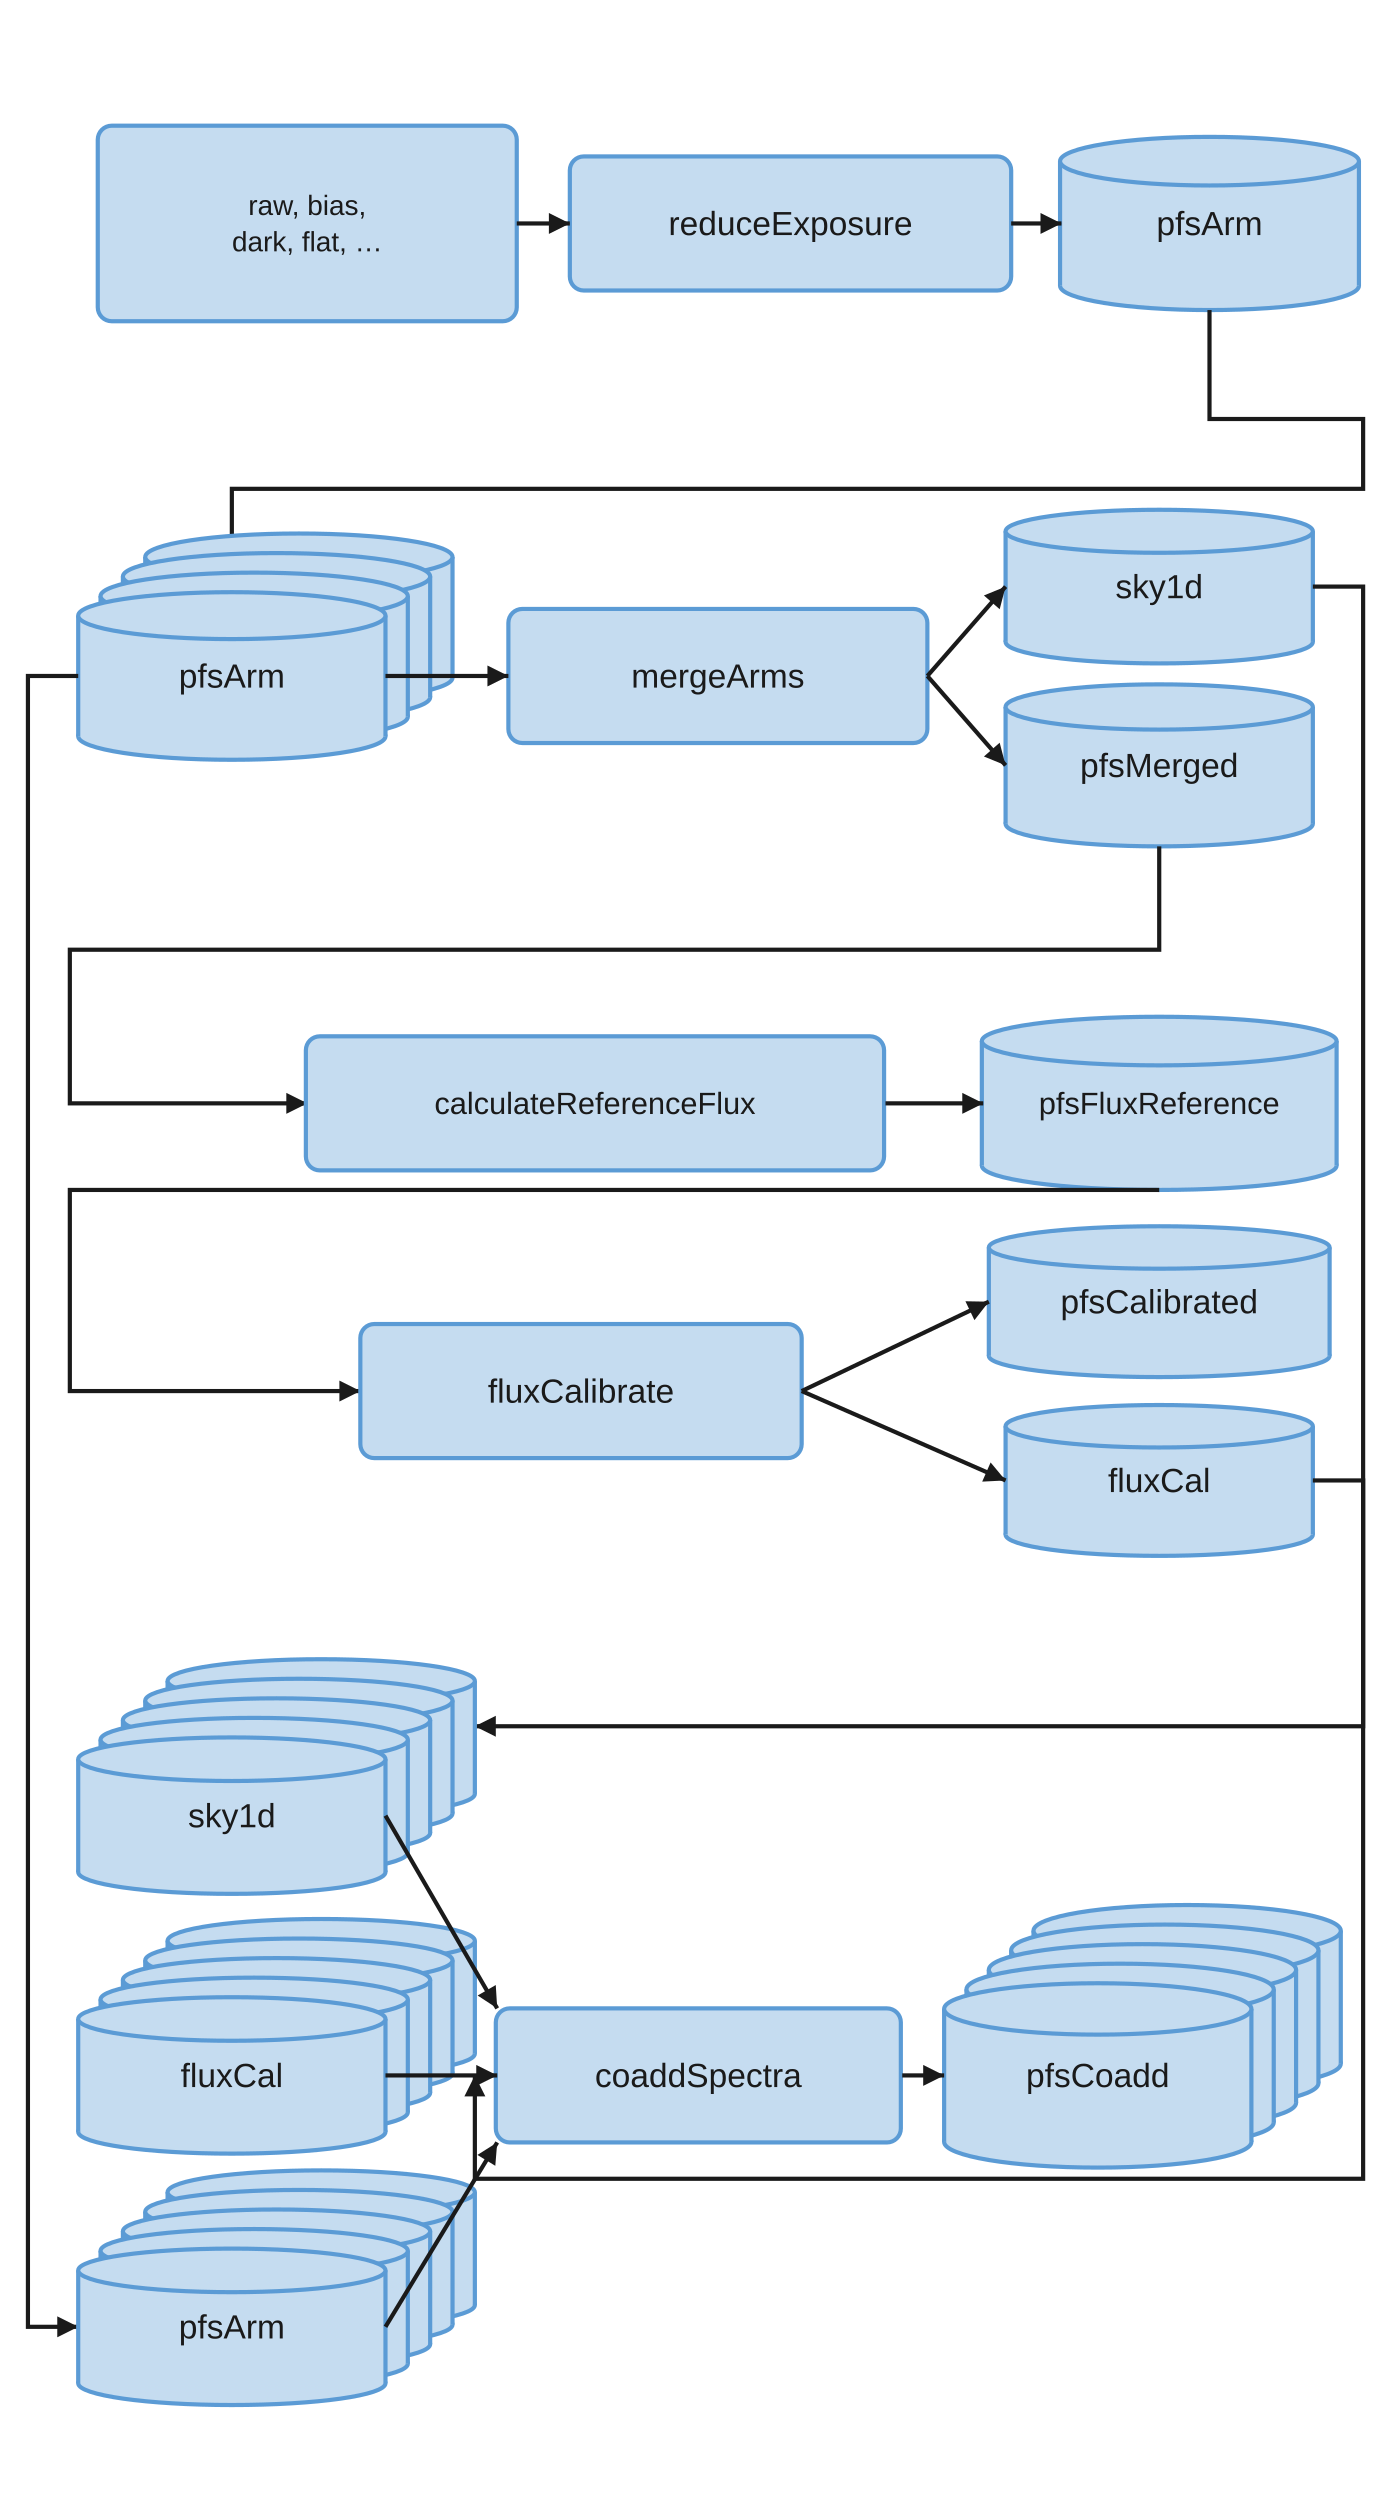
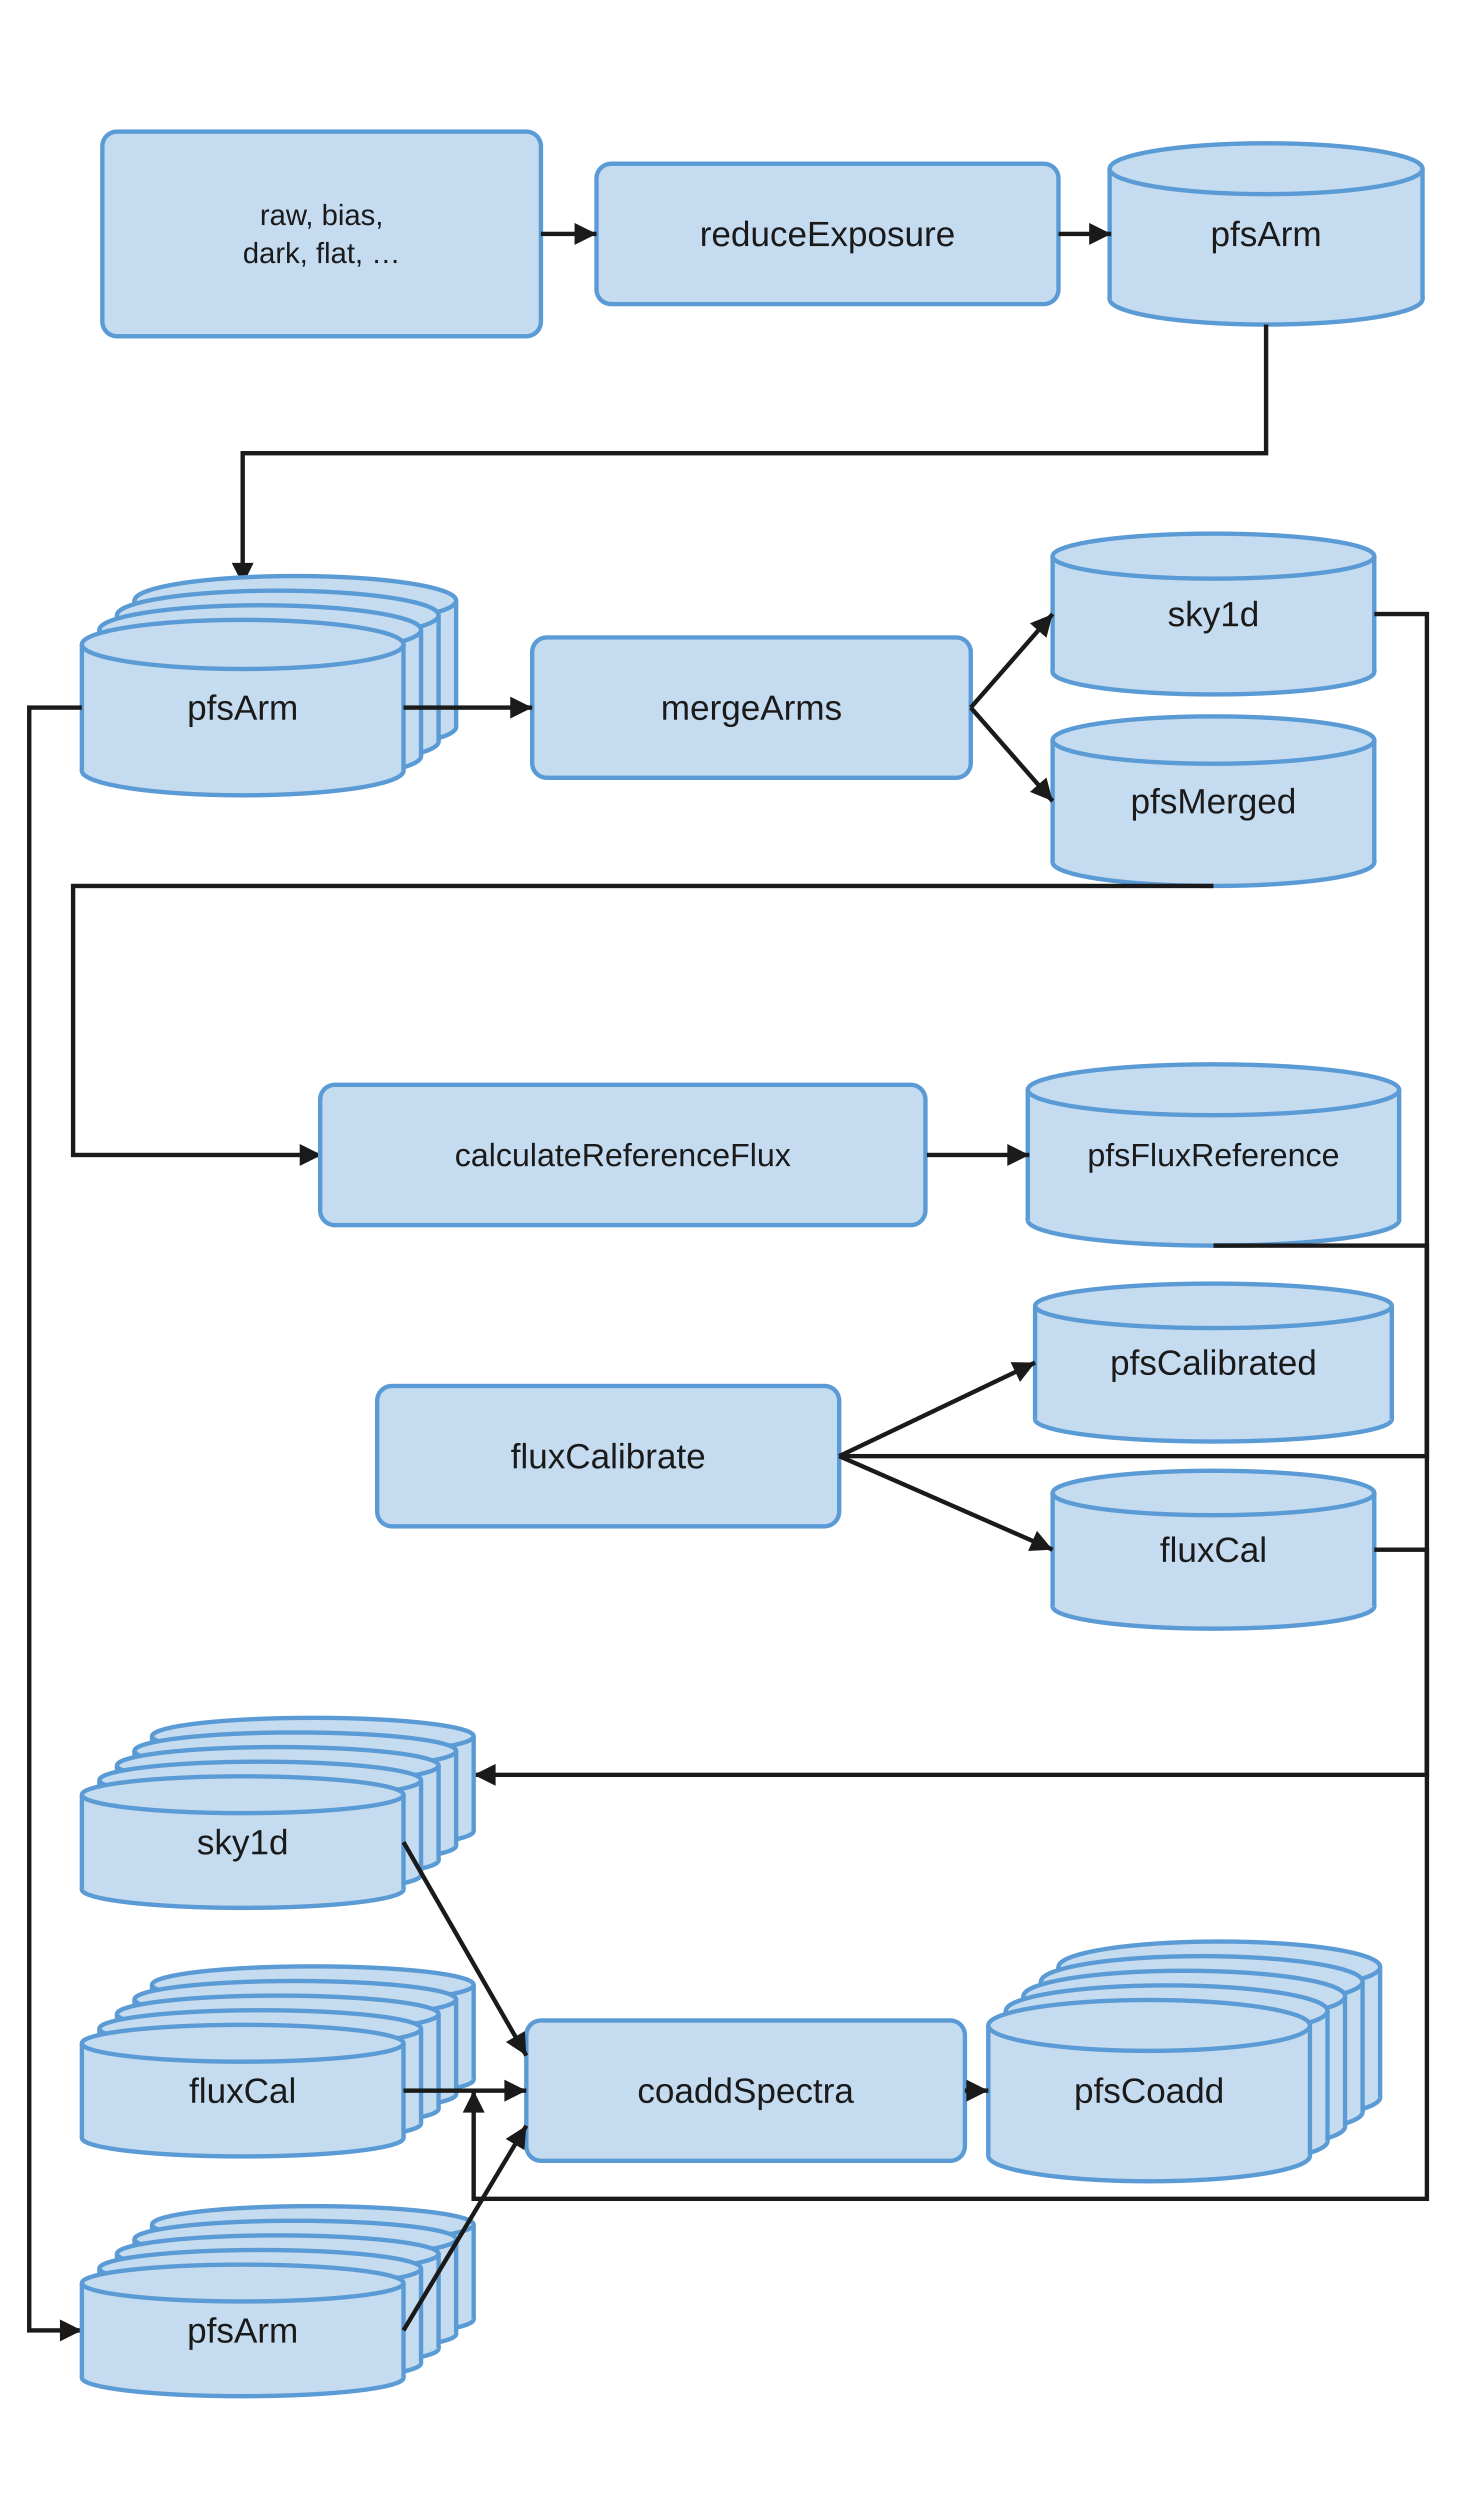
- <svg xmlns="http://www.w3.org/2000/svg" viewBox="0 0 500 895" style="max-width:500px;width:100%;height:auto;background:white;display:block;font-family:Arial,Helvetica,sans-serif;">
+ <svg xmlns="http://www.w3.org/2000/svg" viewBox="0 0 500 855" style="max-width:500px;width:100%;height:auto;background:white;display:block;font-family:Arial,Helvetica,sans-serif;">
  <defs>
    <marker id="arr" viewBox="0 0 10 10" refX="10" refY="5" markerWidth="5" markerHeight="5" markerUnits="strokeWidth" orient="auto">
      <path d="M 0 0 L 10 5 L 0 10 z" fill="#1A1A1A" />
    </marker>
  </defs>
  <rect x="35.0" y="45.0" width="150" height="70" rx="5" fill="#C5DCF0" stroke="#5B9BD5" stroke-width="1.5" />
  <text x="110.0" y="73.5" text-anchor="middle" dominant-baseline="central" font-size="10" fill="#1A1A1A">raw, bias,</text>
  <text x="110.0" y="86.5" text-anchor="middle" dominant-baseline="central" font-size="10" fill="#1A1A1A">dark, flat, …</text>
  <rect x="204.0" y="56.0" width="158" height="48" rx="5" fill="#C5DCF0" stroke="#5B9BD5" stroke-width="1.5" />
  <text x="283.0" y="80.0" text-anchor="middle" dominant-baseline="central" font-size="12" fill="#1A1A1A">reduceExposure</text>
  <ellipse cx="433.0" cy="102.3" rx="53.5" ry="8.7" fill="#C5DCF0" stroke="#5B9BD5" stroke-width="1.5" />
  <rect x="379.5" y="57.7" width="107" height="44.64" fill="#C5DCF0" stroke="none" />
  <line x1="379.5" y1="57.7" x2="379.5" y2="102.3" stroke="#5B9BD5" stroke-width="1.5" />
  <line x1="486.5" y1="57.7" x2="486.5" y2="102.3" stroke="#5B9BD5" stroke-width="1.5" />
  <ellipse cx="433.0" cy="57.7" rx="53.5" ry="8.7" fill="#C5DCF0" stroke="#5B9BD5" stroke-width="1.5" />
  <text x="433.0" y="80.0" text-anchor="middle" dominant-baseline="central" font-size="12" fill="#1A1A1A">pfsArm</text>
  <line x1="185" y1="80" x2="204" y2="80" stroke="#1A1A1A" stroke-width="1.5" marker-end="url(#arr)" />
  <line x1="362" y1="80" x2="380" y2="80" stroke="#1A1A1A" stroke-width="1.5" marker-end="url(#arr)" />
-   <path d="M 433 111 L 433 150 L 488 150 L 488 175 L 83 175 L 83 200" stroke="#1A1A1A" stroke-width="1.5" fill="none" marker-end="url(#arr)" />
-   <ellipse cx="107.0" cy="242.6" rx="55.0" ry="8.4" fill="#C5DCF0" stroke="#5B9BD5" stroke-width="1.5" />
-   <rect x="52.0" y="199.4" width="110" height="43.20" fill="#C5DCF0" stroke="none" />
-   <line x1="52.0" y1="199.4" x2="52.0" y2="242.6" stroke="#5B9BD5" stroke-width="1.5" />
-   <line x1="162.0" y1="199.4" x2="162.0" y2="242.6" stroke="#5B9BD5" stroke-width="1.5" />
-   <ellipse cx="107.0" cy="199.4" rx="55.0" ry="8.4" fill="#C5DCF0" stroke="#5B9BD5" stroke-width="1.5" />
-   <ellipse cx="99.0" cy="249.6" rx="55.0" ry="8.4" fill="#C5DCF0" stroke="#5B9BD5" stroke-width="1.5" />
-   <rect x="44.0" y="206.4" width="110" height="43.20" fill="#C5DCF0" stroke="none" />
-   <line x1="44.0" y1="206.4" x2="44.0" y2="249.6" stroke="#5B9BD5" stroke-width="1.5" />
-   <line x1="154.0" y1="206.4" x2="154.0" y2="249.6" stroke="#5B9BD5" stroke-width="1.5" />
-   <ellipse cx="99.0" cy="206.4" rx="55.0" ry="8.4" fill="#C5DCF0" stroke="#5B9BD5" stroke-width="1.5" />
-   <ellipse cx="91.0" cy="256.6" rx="55.0" ry="8.4" fill="#C5DCF0" stroke="#5B9BD5" stroke-width="1.5" />
-   <rect x="36.0" y="213.4" width="110" height="43.20" fill="#C5DCF0" stroke="none" />
-   <line x1="36.0" y1="213.4" x2="36.0" y2="256.6" stroke="#5B9BD5" stroke-width="1.5" />
-   <line x1="146.0" y1="213.4" x2="146.0" y2="256.6" stroke="#5B9BD5" stroke-width="1.5" />
-   <ellipse cx="91.0" cy="213.4" rx="55.0" ry="8.4" fill="#C5DCF0" stroke="#5B9BD5" stroke-width="1.5" />
+   <path d="M 433 111 L 433 155 L 83 155 L 83 200" stroke="#1A1A1A" stroke-width="1.5" fill="none" marker-end="url(#arr)" />
+   <ellipse cx="101.0" cy="248.6" rx="55.0" ry="8.4" fill="#C5DCF0" stroke="#5B9BD5" stroke-width="1.5" />
+   <rect x="46.0" y="205.4" width="110" height="43.20" fill="#C5DCF0" stroke="none" />
+   <line x1="46.0" y1="205.4" x2="46.0" y2="248.6" stroke="#5B9BD5" stroke-width="1.5" />
+   <line x1="156.0" y1="205.4" x2="156.0" y2="248.6" stroke="#5B9BD5" stroke-width="1.5" />
+   <ellipse cx="101.0" cy="205.4" rx="55.0" ry="8.4" fill="#C5DCF0" stroke="#5B9BD5" stroke-width="1.5" />
+   <ellipse cx="95.0" cy="253.6" rx="55.0" ry="8.4" fill="#C5DCF0" stroke="#5B9BD5" stroke-width="1.5" />
+   <rect x="40.0" y="210.4" width="110" height="43.20" fill="#C5DCF0" stroke="none" />
+   <line x1="40.0" y1="210.4" x2="40.0" y2="253.6" stroke="#5B9BD5" stroke-width="1.5" />
+   <line x1="150.0" y1="210.4" x2="150.0" y2="253.6" stroke="#5B9BD5" stroke-width="1.5" />
+   <ellipse cx="95.0" cy="210.4" rx="55.0" ry="8.4" fill="#C5DCF0" stroke="#5B9BD5" stroke-width="1.5" />
+   <ellipse cx="89.0" cy="258.6" rx="55.0" ry="8.4" fill="#C5DCF0" stroke="#5B9BD5" stroke-width="1.5" />
+   <rect x="34.0" y="215.4" width="110" height="43.20" fill="#C5DCF0" stroke="none" />
+   <line x1="34.0" y1="215.4" x2="34.0" y2="258.6" stroke="#5B9BD5" stroke-width="1.5" />
+   <line x1="144.0" y1="215.4" x2="144.0" y2="258.6" stroke="#5B9BD5" stroke-width="1.5" />
+   <ellipse cx="89.0" cy="215.4" rx="55.0" ry="8.4" fill="#C5DCF0" stroke="#5B9BD5" stroke-width="1.5" />
  <ellipse cx="83.0" cy="263.6" rx="55.0" ry="8.4" fill="#C5DCF0" stroke="#5B9BD5" stroke-width="1.5" />
  <rect x="28.0" y="220.4" width="110" height="43.20" fill="#C5DCF0" stroke="none" />
  <line x1="28.0" y1="220.4" x2="28.0" y2="263.6" stroke="#5B9BD5" stroke-width="1.5" />
  <line x1="138.0" y1="220.4" x2="138.0" y2="263.6" stroke="#5B9BD5" stroke-width="1.5" />
  <ellipse cx="83.0" cy="220.4" rx="55.0" ry="8.4" fill="#C5DCF0" stroke="#5B9BD5" stroke-width="1.5" />
  <text x="83.0" y="242.0" text-anchor="middle" dominant-baseline="central" font-size="12" fill="#1A1A1A">pfsArm</text>
  <rect x="182.0" y="218.0" width="150" height="48" rx="5" fill="#C5DCF0" stroke="#5B9BD5" stroke-width="1.5" />
  <text x="257.0" y="242.0" text-anchor="middle" dominant-baseline="central" font-size="12" fill="#1A1A1A">mergeArms</text>
  <ellipse cx="415.0" cy="229.8" rx="55.0" ry="7.7" fill="#C5DCF0" stroke="#5B9BD5" stroke-width="1.5" />
  <rect x="360.0" y="190.2" width="110" height="39.60" fill="#C5DCF0" stroke="none" />
  <line x1="360.0" y1="190.2" x2="360.0" y2="229.8" stroke="#5B9BD5" stroke-width="1.5" />
  <line x1="470.0" y1="190.2" x2="470.0" y2="229.8" stroke="#5B9BD5" stroke-width="1.5" />
  <ellipse cx="415.0" cy="190.2" rx="55.0" ry="7.7" fill="#C5DCF0" stroke="#5B9BD5" stroke-width="1.5" />
  <text x="415.0" y="210.0" text-anchor="middle" dominant-baseline="central" font-size="12" fill="#1A1A1A">sky1d</text>
  <ellipse cx="415.0" cy="294.9" rx="55.0" ry="8.1" fill="#C5DCF0" stroke="#5B9BD5" stroke-width="1.5" />
  <rect x="360.0" y="253.1" width="110" height="41.76" fill="#C5DCF0" stroke="none" />
  <line x1="360.0" y1="253.1" x2="360.0" y2="294.9" stroke="#5B9BD5" stroke-width="1.5" />
  <line x1="470.0" y1="253.1" x2="470.0" y2="294.9" stroke="#5B9BD5" stroke-width="1.5" />
  <ellipse cx="415.0" cy="253.1" rx="55.0" ry="8.1" fill="#C5DCF0" stroke="#5B9BD5" stroke-width="1.5" />
  <text x="415.0" y="274.0" text-anchor="middle" dominant-baseline="central" font-size="12" fill="#1A1A1A">pfsMerged</text>
  <line x1="138" y1="242" x2="182" y2="242" stroke="#1A1A1A" stroke-width="1.5" marker-end="url(#arr)" />
  <line x1="332" y1="242" x2="360" y2="210" stroke="#1A1A1A" stroke-width="1.5" marker-end="url(#arr)" />
  <line x1="332" y1="242" x2="360" y2="274" stroke="#1A1A1A" stroke-width="1.5" marker-end="url(#arr)" />
-   <path d="M 415 303 L 415 340 L 25 340 L 25 395 L 110 395" stroke="#1A1A1A" stroke-width="1.5" fill="none" marker-end="url(#arr)" />
+   <path d="M 415 303 L 25 303 L 25 395 L 110 395" stroke="#1A1A1A" stroke-width="1.5" fill="none" marker-end="url(#arr)" />
  <rect x="109.5" y="371.0" width="207" height="48" rx="5" fill="#C5DCF0" stroke="#5B9BD5" stroke-width="1.5" />
  <text x="213.0" y="395.0" text-anchor="middle" dominant-baseline="central" font-size="11" fill="#1A1A1A">calculateReferenceFlux</text>
  <ellipse cx="415.0" cy="417.3" rx="63.5" ry="8.7" fill="#C5DCF0" stroke="#5B9BD5" stroke-width="1.5" />
  <rect x="351.5" y="372.7" width="127" height="44.64" fill="#C5DCF0" stroke="none" />
  <line x1="351.5" y1="372.7" x2="351.5" y2="417.3" stroke="#5B9BD5" stroke-width="1.5" />
  <line x1="478.5" y1="372.7" x2="478.5" y2="417.3" stroke="#5B9BD5" stroke-width="1.5" />
  <ellipse cx="415.0" cy="372.7" rx="63.5" ry="8.7" fill="#C5DCF0" stroke="#5B9BD5" stroke-width="1.5" />
  <text x="415.0" y="395.0" text-anchor="middle" dominant-baseline="central" font-size="11" fill="#1A1A1A">pfsFluxReference</text>
  <line x1="317" y1="395" x2="352" y2="395" stroke="#1A1A1A" stroke-width="1.5" marker-end="url(#arr)" />
-   <path d="M 415 426 L 25 426 L 25 498 L 129 498" stroke="#1A1A1A" stroke-width="1.5" fill="none" marker-end="url(#arr)" />
+   <path d="M 415 426 L 488 426 L 488 498 L 129 498" stroke="#1A1A1A" stroke-width="1.5" fill="none" marker-end="url(#arr)" />
  <rect x="129.0" y="474.0" width="158" height="48" rx="5" fill="#C5DCF0" stroke="#5B9BD5" stroke-width="1.5" />
  <text x="208.0" y="498.0" text-anchor="middle" dominant-baseline="central" font-size="12" fill="#1A1A1A">fluxCalibrate</text>
  <ellipse cx="415.0" cy="485.4" rx="61.0" ry="7.6" fill="#C5DCF0" stroke="#5B9BD5" stroke-width="1.5" />
  <rect x="354.0" y="446.6" width="122" height="38.88" fill="#C5DCF0" stroke="none" />
  <line x1="354.0" y1="446.6" x2="354.0" y2="485.4" stroke="#5B9BD5" stroke-width="1.5" />
  <line x1="476.0" y1="446.6" x2="476.0" y2="485.4" stroke="#5B9BD5" stroke-width="1.5" />
  <ellipse cx="415.0" cy="446.6" rx="61.0" ry="7.6" fill="#C5DCF0" stroke="#5B9BD5" stroke-width="1.5" />
  <text x="415.0" y="466.0" text-anchor="middle" dominant-baseline="central" font-size="12" fill="#1A1A1A">pfsCalibrated</text>
  <ellipse cx="415.0" cy="549.4" rx="55.0" ry="7.6" fill="#C5DCF0" stroke="#5B9BD5" stroke-width="1.5" />
  <rect x="360.0" y="510.6" width="110" height="38.88" fill="#C5DCF0" stroke="none" />
  <line x1="360.0" y1="510.6" x2="360.0" y2="549.4" stroke="#5B9BD5" stroke-width="1.5" />
  <line x1="470.0" y1="510.6" x2="470.0" y2="549.4" stroke="#5B9BD5" stroke-width="1.5" />
  <ellipse cx="415.0" cy="510.6" rx="55.0" ry="7.6" fill="#C5DCF0" stroke="#5B9BD5" stroke-width="1.5" />
  <text x="415.0" y="530.0" text-anchor="middle" dominant-baseline="central" font-size="12" fill="#1A1A1A">fluxCal</text>
  <line x1="287" y1="498" x2="354" y2="466" stroke="#1A1A1A" stroke-width="1.5" marker-end="url(#arr)" />
  <line x1="287" y1="498" x2="360" y2="530" stroke="#1A1A1A" stroke-width="1.5" marker-end="url(#arr)" />
-   <path d="M 470 210 L 488 210 L 488 618 L 170 618" stroke="#1A1A1A" stroke-width="1.5" fill="none" marker-end="url(#arr)" />
-   <path d="M 470 530 L 488 530 L 488 780 L 170 780 L 170 743" stroke="#1A1A1A" stroke-width="1.5" fill="none" marker-end="url(#arr)" />
-   <path d="M 28 242 L 10 242 L 10 833 L 28 833" stroke="#1A1A1A" stroke-width="1.5" fill="none" marker-end="url(#arr)" />
-   <ellipse cx="115.0" cy="642.2" rx="55.0" ry="7.8" fill="#C5DCF0" stroke="#5B9BD5" stroke-width="1.5" />
-   <rect x="60.0" y="601.8" width="110" height="40.32" fill="#C5DCF0" stroke="none" />
-   <line x1="60.0" y1="601.8" x2="60.0" y2="642.2" stroke="#5B9BD5" stroke-width="1.5" />
-   <line x1="170.0" y1="601.8" x2="170.0" y2="642.2" stroke="#5B9BD5" stroke-width="1.5" />
-   <ellipse cx="115.0" cy="601.8" rx="55.0" ry="7.8" fill="#C5DCF0" stroke="#5B9BD5" stroke-width="1.5" />
-   <ellipse cx="107.0" cy="649.2" rx="55.0" ry="7.8" fill="#C5DCF0" stroke="#5B9BD5" stroke-width="1.5" />
-   <rect x="52.0" y="608.8" width="110" height="40.32" fill="#C5DCF0" stroke="none" />
-   <line x1="52.0" y1="608.8" x2="52.0" y2="649.2" stroke="#5B9BD5" stroke-width="1.5" />
-   <line x1="162.0" y1="608.8" x2="162.0" y2="649.2" stroke="#5B9BD5" stroke-width="1.5" />
-   <ellipse cx="107.0" cy="608.8" rx="55.0" ry="7.8" fill="#C5DCF0" stroke="#5B9BD5" stroke-width="1.5" />
-   <ellipse cx="99.0" cy="656.2" rx="55.0" ry="7.8" fill="#C5DCF0" stroke="#5B9BD5" stroke-width="1.5" />
-   <rect x="44.0" y="615.8" width="110" height="40.32" fill="#C5DCF0" stroke="none" />
-   <line x1="44.0" y1="615.8" x2="44.0" y2="656.2" stroke="#5B9BD5" stroke-width="1.5" />
-   <line x1="154.0" y1="615.8" x2="154.0" y2="656.2" stroke="#5B9BD5" stroke-width="1.5" />
-   <ellipse cx="99.0" cy="615.8" rx="55.0" ry="7.8" fill="#C5DCF0" stroke="#5B9BD5" stroke-width="1.5" />
-   <ellipse cx="91.0" cy="663.2" rx="55.0" ry="7.8" fill="#C5DCF0" stroke="#5B9BD5" stroke-width="1.5" />
-   <rect x="36.0" y="622.8" width="110" height="40.32" fill="#C5DCF0" stroke="none" />
-   <line x1="36.0" y1="622.8" x2="36.0" y2="663.2" stroke="#5B9BD5" stroke-width="1.5" />
-   <line x1="146.0" y1="622.8" x2="146.0" y2="663.2" stroke="#5B9BD5" stroke-width="1.5" />
-   <ellipse cx="91.0" cy="622.8" rx="55.0" ry="7.8" fill="#C5DCF0" stroke="#5B9BD5" stroke-width="1.5" />
-   <ellipse cx="83.0" cy="670.2" rx="55.0" ry="7.8" fill="#C5DCF0" stroke="#5B9BD5" stroke-width="1.5" />
-   <rect x="28.0" y="629.8" width="110" height="40.32" fill="#C5DCF0" stroke="none" />
-   <line x1="28.0" y1="629.8" x2="28.0" y2="670.2" stroke="#5B9BD5" stroke-width="1.5" />
-   <line x1="138.0" y1="629.8" x2="138.0" y2="670.2" stroke="#5B9BD5" stroke-width="1.5" />
-   <ellipse cx="83.0" cy="629.8" rx="55.0" ry="7.8" fill="#C5DCF0" stroke="#5B9BD5" stroke-width="1.5" />
-   <text x="83.0" y="650.0" text-anchor="middle" dominant-baseline="central" font-size="12" fill="#1A1A1A">sky1d</text>
-   <ellipse cx="115.0" cy="735.2" rx="55.0" ry="7.8" fill="#C5DCF0" stroke="#5B9BD5" stroke-width="1.5" />
-   <rect x="60.0" y="694.8" width="110" height="40.32" fill="#C5DCF0" stroke="none" />
-   <line x1="60.0" y1="694.8" x2="60.0" y2="735.2" stroke="#5B9BD5" stroke-width="1.5" />
-   <line x1="170.0" y1="694.8" x2="170.0" y2="735.2" stroke="#5B9BD5" stroke-width="1.5" />
-   <ellipse cx="115.0" cy="694.8" rx="55.0" ry="7.8" fill="#C5DCF0" stroke="#5B9BD5" stroke-width="1.5" />
-   <ellipse cx="107.0" cy="742.2" rx="55.0" ry="7.8" fill="#C5DCF0" stroke="#5B9BD5" stroke-width="1.5" />
-   <rect x="52.0" y="701.8" width="110" height="40.32" fill="#C5DCF0" stroke="none" />
-   <line x1="52.0" y1="701.8" x2="52.0" y2="742.2" stroke="#5B9BD5" stroke-width="1.5" />
-   <line x1="162.0" y1="701.8" x2="162.0" y2="742.2" stroke="#5B9BD5" stroke-width="1.5" />
-   <ellipse cx="107.0" cy="701.8" rx="55.0" ry="7.8" fill="#C5DCF0" stroke="#5B9BD5" stroke-width="1.5" />
-   <ellipse cx="99.0" cy="749.2" rx="55.0" ry="7.8" fill="#C5DCF0" stroke="#5B9BD5" stroke-width="1.5" />
-   <rect x="44.0" y="708.8" width="110" height="40.32" fill="#C5DCF0" stroke="none" />
-   <line x1="44.0" y1="708.8" x2="44.0" y2="749.2" stroke="#5B9BD5" stroke-width="1.5" />
-   <line x1="154.0" y1="708.8" x2="154.0" y2="749.2" stroke="#5B9BD5" stroke-width="1.5" />
-   <ellipse cx="99.0" cy="708.8" rx="55.0" ry="7.8" fill="#C5DCF0" stroke="#5B9BD5" stroke-width="1.5" />
-   <ellipse cx="91.0" cy="756.2" rx="55.0" ry="7.8" fill="#C5DCF0" stroke="#5B9BD5" stroke-width="1.5" />
-   <rect x="36.0" y="715.8" width="110" height="40.32" fill="#C5DCF0" stroke="none" />
-   <line x1="36.0" y1="715.8" x2="36.0" y2="756.2" stroke="#5B9BD5" stroke-width="1.5" />
-   <line x1="146.0" y1="715.8" x2="146.0" y2="756.2" stroke="#5B9BD5" stroke-width="1.5" />
-   <ellipse cx="91.0" cy="715.8" rx="55.0" ry="7.8" fill="#C5DCF0" stroke="#5B9BD5" stroke-width="1.5" />
-   <ellipse cx="83.0" cy="763.2" rx="55.0" ry="7.8" fill="#C5DCF0" stroke="#5B9BD5" stroke-width="1.5" />
-   <rect x="28.0" y="722.8" width="110" height="40.32" fill="#C5DCF0" stroke="none" />
-   <line x1="28.0" y1="722.8" x2="28.0" y2="763.2" stroke="#5B9BD5" stroke-width="1.5" />
-   <line x1="138.0" y1="722.8" x2="138.0" y2="763.2" stroke="#5B9BD5" stroke-width="1.5" />
-   <ellipse cx="83.0" cy="722.8" rx="55.0" ry="7.8" fill="#C5DCF0" stroke="#5B9BD5" stroke-width="1.5" />
-   <text x="83.0" y="743.0" text-anchor="middle" dominant-baseline="central" font-size="12" fill="#1A1A1A">fluxCal</text>
-   <ellipse cx="115.0" cy="825.2" rx="55.0" ry="7.8" fill="#C5DCF0" stroke="#5B9BD5" stroke-width="1.5" />
-   <rect x="60.0" y="784.8" width="110" height="40.32" fill="#C5DCF0" stroke="none" />
-   <line x1="60.0" y1="784.8" x2="60.0" y2="825.2" stroke="#5B9BD5" stroke-width="1.5" />
-   <line x1="170.0" y1="784.8" x2="170.0" y2="825.2" stroke="#5B9BD5" stroke-width="1.5" />
-   <ellipse cx="115.0" cy="784.8" rx="55.0" ry="7.8" fill="#C5DCF0" stroke="#5B9BD5" stroke-width="1.5" />
-   <ellipse cx="107.0" cy="832.2" rx="55.0" ry="7.8" fill="#C5DCF0" stroke="#5B9BD5" stroke-width="1.5" />
-   <rect x="52.0" y="791.8" width="110" height="40.32" fill="#C5DCF0" stroke="none" />
-   <line x1="52.0" y1="791.8" x2="52.0" y2="832.2" stroke="#5B9BD5" stroke-width="1.5" />
-   <line x1="162.0" y1="791.8" x2="162.0" y2="832.2" stroke="#5B9BD5" stroke-width="1.5" />
-   <ellipse cx="107.0" cy="791.8" rx="55.0" ry="7.8" fill="#C5DCF0" stroke="#5B9BD5" stroke-width="1.5" />
-   <ellipse cx="99.0" cy="839.2" rx="55.0" ry="7.8" fill="#C5DCF0" stroke="#5B9BD5" stroke-width="1.5" />
-   <rect x="44.0" y="798.8" width="110" height="40.32" fill="#C5DCF0" stroke="none" />
-   <line x1="44.0" y1="798.8" x2="44.0" y2="839.2" stroke="#5B9BD5" stroke-width="1.5" />
-   <line x1="154.0" y1="798.8" x2="154.0" y2="839.2" stroke="#5B9BD5" stroke-width="1.5" />
-   <ellipse cx="99.0" cy="798.8" rx="55.0" ry="7.8" fill="#C5DCF0" stroke="#5B9BD5" stroke-width="1.5" />
-   <ellipse cx="91.0" cy="846.2" rx="55.0" ry="7.8" fill="#C5DCF0" stroke="#5B9BD5" stroke-width="1.5" />
-   <rect x="36.0" y="805.8" width="110" height="40.32" fill="#C5DCF0" stroke="none" />
-   <line x1="36.0" y1="805.8" x2="36.0" y2="846.2" stroke="#5B9BD5" stroke-width="1.5" />
-   <line x1="146.0" y1="805.8" x2="146.0" y2="846.2" stroke="#5B9BD5" stroke-width="1.5" />
-   <ellipse cx="91.0" cy="805.8" rx="55.0" ry="7.8" fill="#C5DCF0" stroke="#5B9BD5" stroke-width="1.5" />
-   <ellipse cx="83.0" cy="853.2" rx="55.0" ry="7.8" fill="#C5DCF0" stroke="#5B9BD5" stroke-width="1.5" />
-   <rect x="28.0" y="812.8" width="110" height="40.32" fill="#C5DCF0" stroke="none" />
-   <line x1="28.0" y1="812.8" x2="28.0" y2="853.2" stroke="#5B9BD5" stroke-width="1.5" />
-   <line x1="138.0" y1="812.8" x2="138.0" y2="853.2" stroke="#5B9BD5" stroke-width="1.5" />
-   <ellipse cx="83.0" cy="812.8" rx="55.0" ry="7.8" fill="#C5DCF0" stroke="#5B9BD5" stroke-width="1.5" />
-   <text x="83.0" y="833.0" text-anchor="middle" dominant-baseline="central" font-size="12" fill="#1A1A1A">pfsArm</text>
-   <rect x="177.5" y="719.0" width="145" height="48" rx="5" fill="#C5DCF0" stroke="#5B9BD5" stroke-width="1.5" />
-   <text x="250.0" y="743.0" text-anchor="middle" dominant-baseline="central" font-size="12" fill="#1A1A1A">coaddSpectra</text>
-   <ellipse cx="425.0" cy="738.8" rx="55.0" ry="9.2" fill="#C5DCF0" stroke="#5B9BD5" stroke-width="1.5" />
-   <rect x="370.0" y="691.2" width="110" height="47.52" fill="#C5DCF0" stroke="none" />
-   <line x1="370.0" y1="691.2" x2="370.0" y2="738.8" stroke="#5B9BD5" stroke-width="1.5" />
-   <line x1="480.0" y1="691.2" x2="480.0" y2="738.8" stroke="#5B9BD5" stroke-width="1.5" />
-   <ellipse cx="425.0" cy="691.2" rx="55.0" ry="9.2" fill="#C5DCF0" stroke="#5B9BD5" stroke-width="1.5" />
-   <ellipse cx="417.0" cy="745.8" rx="55.0" ry="9.2" fill="#C5DCF0" stroke="#5B9BD5" stroke-width="1.5" />
-   <rect x="362.0" y="698.2" width="110" height="47.52" fill="#C5DCF0" stroke="none" />
-   <line x1="362.0" y1="698.2" x2="362.0" y2="745.8" stroke="#5B9BD5" stroke-width="1.5" />
-   <line x1="472.0" y1="698.2" x2="472.0" y2="745.8" stroke="#5B9BD5" stroke-width="1.5" />
-   <ellipse cx="417.0" cy="698.2" rx="55.0" ry="9.2" fill="#C5DCF0" stroke="#5B9BD5" stroke-width="1.5" />
-   <ellipse cx="409.0" cy="752.8" rx="55.0" ry="9.2" fill="#C5DCF0" stroke="#5B9BD5" stroke-width="1.5" />
-   <rect x="354.0" y="705.2" width="110" height="47.52" fill="#C5DCF0" stroke="none" />
-   <line x1="354.0" y1="705.2" x2="354.0" y2="752.8" stroke="#5B9BD5" stroke-width="1.5" />
-   <line x1="464.0" y1="705.2" x2="464.0" y2="752.8" stroke="#5B9BD5" stroke-width="1.5" />
-   <ellipse cx="409.0" cy="705.2" rx="55.0" ry="9.2" fill="#C5DCF0" stroke="#5B9BD5" stroke-width="1.5" />
-   <ellipse cx="401.0" cy="759.8" rx="55.0" ry="9.2" fill="#C5DCF0" stroke="#5B9BD5" stroke-width="1.5" />
-   <rect x="346.0" y="712.2" width="110" height="47.52" fill="#C5DCF0" stroke="none" />
-   <line x1="346.0" y1="712.2" x2="346.0" y2="759.8" stroke="#5B9BD5" stroke-width="1.5" />
-   <line x1="456.0" y1="712.2" x2="456.0" y2="759.8" stroke="#5B9BD5" stroke-width="1.5" />
-   <ellipse cx="401.0" cy="712.2" rx="55.0" ry="9.2" fill="#C5DCF0" stroke="#5B9BD5" stroke-width="1.5" />
-   <ellipse cx="393.0" cy="766.8" rx="55.0" ry="9.2" fill="#C5DCF0" stroke="#5B9BD5" stroke-width="1.5" />
-   <rect x="338.0" y="719.2" width="110" height="47.52" fill="#C5DCF0" stroke="none" />
-   <line x1="338.0" y1="719.2" x2="338.0" y2="766.8" stroke="#5B9BD5" stroke-width="1.5" />
-   <line x1="448.0" y1="719.2" x2="448.0" y2="766.8" stroke="#5B9BD5" stroke-width="1.5" />
-   <ellipse cx="393.0" cy="719.2" rx="55.0" ry="9.2" fill="#C5DCF0" stroke="#5B9BD5" stroke-width="1.5" />
-   <text x="393.0" y="743.0" text-anchor="middle" dominant-baseline="central" font-size="12" fill="#1A1A1A">pfsCoadd</text>
-   <line x1="138" y1="650" x2="178" y2="719" stroke="#1A1A1A" stroke-width="1.5" marker-end="url(#arr)" />
-   <line x1="138" y1="743" x2="178" y2="743" stroke="#1A1A1A" stroke-width="1.5" marker-end="url(#arr)" />
-   <line x1="138" y1="833" x2="178" y2="767" stroke="#1A1A1A" stroke-width="1.5" marker-end="url(#arr)" />
-   <line x1="323" y1="743" x2="338" y2="743" stroke="#1A1A1A" stroke-width="1.5" marker-end="url(#arr)" />
+   <path d="M 470 210 L 488 210 L 488 607 L 162 607" stroke="#1A1A1A" stroke-width="1.5" fill="none" marker-end="url(#arr)" />
+   <path d="M 470 530 L 488 530 L 488 752 L 162 752 L 162 715" stroke="#1A1A1A" stroke-width="1.5" fill="none" marker-end="url(#arr)" />
+   <path d="M 28 242 L 10 242 L 10 797 L 28 797" stroke="#1A1A1A" stroke-width="1.5" fill="none" marker-end="url(#arr)" />
+   <ellipse cx="107.0" cy="626.2" rx="55.0" ry="6.3" fill="#C5DCF0" stroke="#5B9BD5" stroke-width="1.5" />
+   <rect x="52.0" y="593.8" width="110" height="32.40" fill="#C5DCF0" stroke="none" />
+   <line x1="52.0" y1="593.8" x2="52.0" y2="626.2" stroke="#5B9BD5" stroke-width="1.5" />
+   <line x1="162.0" y1="593.8" x2="162.0" y2="626.2" stroke="#5B9BD5" stroke-width="1.5" />
+   <ellipse cx="107.0" cy="593.8" rx="55.0" ry="6.3" fill="#C5DCF0" stroke="#5B9BD5" stroke-width="1.5" />
+   <ellipse cx="101.0" cy="631.2" rx="55.0" ry="6.3" fill="#C5DCF0" stroke="#5B9BD5" stroke-width="1.5" />
+   <rect x="46.0" y="598.8" width="110" height="32.40" fill="#C5DCF0" stroke="none" />
+   <line x1="46.0" y1="598.8" x2="46.0" y2="631.2" stroke="#5B9BD5" stroke-width="1.5" />
+   <line x1="156.0" y1="598.8" x2="156.0" y2="631.2" stroke="#5B9BD5" stroke-width="1.5" />
+   <ellipse cx="101.0" cy="598.8" rx="55.0" ry="6.3" fill="#C5DCF0" stroke="#5B9BD5" stroke-width="1.5" />
+   <ellipse cx="95.0" cy="636.2" rx="55.0" ry="6.3" fill="#C5DCF0" stroke="#5B9BD5" stroke-width="1.5" />
+   <rect x="40.0" y="603.8" width="110" height="32.40" fill="#C5DCF0" stroke="none" />
+   <line x1="40.0" y1="603.8" x2="40.0" y2="636.2" stroke="#5B9BD5" stroke-width="1.5" />
+   <line x1="150.0" y1="603.8" x2="150.0" y2="636.2" stroke="#5B9BD5" stroke-width="1.5" />
+   <ellipse cx="95.0" cy="603.8" rx="55.0" ry="6.3" fill="#C5DCF0" stroke="#5B9BD5" stroke-width="1.5" />
+   <ellipse cx="89.0" cy="641.2" rx="55.0" ry="6.3" fill="#C5DCF0" stroke="#5B9BD5" stroke-width="1.5" />
+   <rect x="34.0" y="608.8" width="110" height="32.40" fill="#C5DCF0" stroke="none" />
+   <line x1="34.0" y1="608.8" x2="34.0" y2="641.2" stroke="#5B9BD5" stroke-width="1.5" />
+   <line x1="144.0" y1="608.8" x2="144.0" y2="641.2" stroke="#5B9BD5" stroke-width="1.5" />
+   <ellipse cx="89.0" cy="608.8" rx="55.0" ry="6.3" fill="#C5DCF0" stroke="#5B9BD5" stroke-width="1.5" />
+   <ellipse cx="83.0" cy="646.2" rx="55.0" ry="6.3" fill="#C5DCF0" stroke="#5B9BD5" stroke-width="1.5" />
+   <rect x="28.0" y="613.8" width="110" height="32.40" fill="#C5DCF0" stroke="none" />
+   <line x1="28.0" y1="613.8" x2="28.0" y2="646.2" stroke="#5B9BD5" stroke-width="1.5" />
+   <line x1="138.0" y1="613.8" x2="138.0" y2="646.2" stroke="#5B9BD5" stroke-width="1.5" />
+   <ellipse cx="83.0" cy="613.8" rx="55.0" ry="6.3" fill="#C5DCF0" stroke="#5B9BD5" stroke-width="1.5" />
+   <text x="83.0" y="630.0" text-anchor="middle" dominant-baseline="central" font-size="12" fill="#1A1A1A">sky1d</text>
+   <ellipse cx="107.0" cy="711.2" rx="55.0" ry="6.3" fill="#C5DCF0" stroke="#5B9BD5" stroke-width="1.5" />
+   <rect x="52.0" y="678.8" width="110" height="32.40" fill="#C5DCF0" stroke="none" />
+   <line x1="52.0" y1="678.8" x2="52.0" y2="711.2" stroke="#5B9BD5" stroke-width="1.5" />
+   <line x1="162.0" y1="678.8" x2="162.0" y2="711.2" stroke="#5B9BD5" stroke-width="1.5" />
+   <ellipse cx="107.0" cy="678.8" rx="55.0" ry="6.3" fill="#C5DCF0" stroke="#5B9BD5" stroke-width="1.5" />
+   <ellipse cx="101.0" cy="716.2" rx="55.0" ry="6.3" fill="#C5DCF0" stroke="#5B9BD5" stroke-width="1.5" />
+   <rect x="46.0" y="683.8" width="110" height="32.40" fill="#C5DCF0" stroke="none" />
+   <line x1="46.0" y1="683.8" x2="46.0" y2="716.2" stroke="#5B9BD5" stroke-width="1.5" />
+   <line x1="156.0" y1="683.8" x2="156.0" y2="716.2" stroke="#5B9BD5" stroke-width="1.5" />
+   <ellipse cx="101.0" cy="683.8" rx="55.0" ry="6.3" fill="#C5DCF0" stroke="#5B9BD5" stroke-width="1.5" />
+   <ellipse cx="95.0" cy="721.2" rx="55.0" ry="6.3" fill="#C5DCF0" stroke="#5B9BD5" stroke-width="1.5" />
+   <rect x="40.0" y="688.8" width="110" height="32.40" fill="#C5DCF0" stroke="none" />
+   <line x1="40.0" y1="688.8" x2="40.0" y2="721.2" stroke="#5B9BD5" stroke-width="1.5" />
+   <line x1="150.0" y1="688.8" x2="150.0" y2="721.2" stroke="#5B9BD5" stroke-width="1.5" />
+   <ellipse cx="95.0" cy="688.8" rx="55.0" ry="6.3" fill="#C5DCF0" stroke="#5B9BD5" stroke-width="1.5" />
+   <ellipse cx="89.0" cy="726.2" rx="55.0" ry="6.3" fill="#C5DCF0" stroke="#5B9BD5" stroke-width="1.5" />
+   <rect x="34.0" y="693.8" width="110" height="32.40" fill="#C5DCF0" stroke="none" />
+   <line x1="34.0" y1="693.8" x2="34.0" y2="726.2" stroke="#5B9BD5" stroke-width="1.5" />
+   <line x1="144.0" y1="693.8" x2="144.0" y2="726.2" stroke="#5B9BD5" stroke-width="1.5" />
+   <ellipse cx="89.0" cy="693.8" rx="55.0" ry="6.3" fill="#C5DCF0" stroke="#5B9BD5" stroke-width="1.5" />
+   <ellipse cx="83.0" cy="731.2" rx="55.0" ry="6.3" fill="#C5DCF0" stroke="#5B9BD5" stroke-width="1.5" />
+   <rect x="28.0" y="698.8" width="110" height="32.40" fill="#C5DCF0" stroke="none" />
+   <line x1="28.0" y1="698.8" x2="28.0" y2="731.2" stroke="#5B9BD5" stroke-width="1.5" />
+   <line x1="138.0" y1="698.8" x2="138.0" y2="731.2" stroke="#5B9BD5" stroke-width="1.5" />
+   <ellipse cx="83.0" cy="698.8" rx="55.0" ry="6.3" fill="#C5DCF0" stroke="#5B9BD5" stroke-width="1.5" />
+   <text x="83.0" y="715.0" text-anchor="middle" dominant-baseline="central" font-size="12" fill="#1A1A1A">fluxCal</text>
+   <ellipse cx="107.0" cy="793.2" rx="55.0" ry="6.3" fill="#C5DCF0" stroke="#5B9BD5" stroke-width="1.5" />
+   <rect x="52.0" y="760.8" width="110" height="32.40" fill="#C5DCF0" stroke="none" />
+   <line x1="52.0" y1="760.8" x2="52.0" y2="793.2" stroke="#5B9BD5" stroke-width="1.5" />
+   <line x1="162.0" y1="760.8" x2="162.0" y2="793.2" stroke="#5B9BD5" stroke-width="1.5" />
+   <ellipse cx="107.0" cy="760.8" rx="55.0" ry="6.3" fill="#C5DCF0" stroke="#5B9BD5" stroke-width="1.5" />
+   <ellipse cx="101.0" cy="798.2" rx="55.0" ry="6.3" fill="#C5DCF0" stroke="#5B9BD5" stroke-width="1.5" />
+   <rect x="46.0" y="765.8" width="110" height="32.40" fill="#C5DCF0" stroke="none" />
+   <line x1="46.0" y1="765.8" x2="46.0" y2="798.2" stroke="#5B9BD5" stroke-width="1.5" />
+   <line x1="156.0" y1="765.8" x2="156.0" y2="798.2" stroke="#5B9BD5" stroke-width="1.5" />
+   <ellipse cx="101.0" cy="765.8" rx="55.0" ry="6.3" fill="#C5DCF0" stroke="#5B9BD5" stroke-width="1.5" />
+   <ellipse cx="95.0" cy="803.2" rx="55.0" ry="6.3" fill="#C5DCF0" stroke="#5B9BD5" stroke-width="1.5" />
+   <rect x="40.0" y="770.8" width="110" height="32.40" fill="#C5DCF0" stroke="none" />
+   <line x1="40.0" y1="770.8" x2="40.0" y2="803.2" stroke="#5B9BD5" stroke-width="1.5" />
+   <line x1="150.0" y1="770.8" x2="150.0" y2="803.2" stroke="#5B9BD5" stroke-width="1.5" />
+   <ellipse cx="95.0" cy="770.8" rx="55.0" ry="6.3" fill="#C5DCF0" stroke="#5B9BD5" stroke-width="1.5" />
+   <ellipse cx="89.0" cy="808.2" rx="55.0" ry="6.3" fill="#C5DCF0" stroke="#5B9BD5" stroke-width="1.5" />
+   <rect x="34.0" y="775.8" width="110" height="32.40" fill="#C5DCF0" stroke="none" />
+   <line x1="34.0" y1="775.8" x2="34.0" y2="808.2" stroke="#5B9BD5" stroke-width="1.5" />
+   <line x1="144.0" y1="775.8" x2="144.0" y2="808.2" stroke="#5B9BD5" stroke-width="1.5" />
+   <ellipse cx="89.0" cy="775.8" rx="55.0" ry="6.3" fill="#C5DCF0" stroke="#5B9BD5" stroke-width="1.5" />
+   <ellipse cx="83.0" cy="813.2" rx="55.0" ry="6.3" fill="#C5DCF0" stroke="#5B9BD5" stroke-width="1.5" />
+   <rect x="28.0" y="780.8" width="110" height="32.40" fill="#C5DCF0" stroke="none" />
+   <line x1="28.0" y1="780.8" x2="28.0" y2="813.2" stroke="#5B9BD5" stroke-width="1.5" />
+   <line x1="138.0" y1="780.8" x2="138.0" y2="813.2" stroke="#5B9BD5" stroke-width="1.5" />
+   <ellipse cx="83.0" cy="780.8" rx="55.0" ry="6.3" fill="#C5DCF0" stroke="#5B9BD5" stroke-width="1.5" />
+   <text x="83.0" y="797.0" text-anchor="middle" dominant-baseline="central" font-size="12" fill="#1A1A1A">pfsArm</text>
+   <rect x="180.0" y="691.0" width="150" height="48" rx="5" fill="#C5DCF0" stroke="#5B9BD5" stroke-width="1.5" />
+   <text x="255.0" y="715.0" text-anchor="middle" dominant-baseline="central" font-size="12" fill="#1A1A1A">coaddSpectra</text>
+   <ellipse cx="417.0" cy="717.3" rx="55.0" ry="8.7" fill="#C5DCF0" stroke="#5B9BD5" stroke-width="1.5" />
+   <rect x="362.0" y="672.7" width="110" height="44.64" fill="#C5DCF0" stroke="none" />
+   <line x1="362.0" y1="672.7" x2="362.0" y2="717.3" stroke="#5B9BD5" stroke-width="1.5" />
+   <line x1="472.0" y1="672.7" x2="472.0" y2="717.3" stroke="#5B9BD5" stroke-width="1.5" />
+   <ellipse cx="417.0" cy="672.7" rx="55.0" ry="8.7" fill="#C5DCF0" stroke="#5B9BD5" stroke-width="1.5" />
+   <ellipse cx="411.0" cy="722.3" rx="55.0" ry="8.7" fill="#C5DCF0" stroke="#5B9BD5" stroke-width="1.5" />
+   <rect x="356.0" y="677.7" width="110" height="44.64" fill="#C5DCF0" stroke="none" />
+   <line x1="356.0" y1="677.7" x2="356.0" y2="722.3" stroke="#5B9BD5" stroke-width="1.5" />
+   <line x1="466.0" y1="677.7" x2="466.0" y2="722.3" stroke="#5B9BD5" stroke-width="1.5" />
+   <ellipse cx="411.0" cy="677.7" rx="55.0" ry="8.7" fill="#C5DCF0" stroke="#5B9BD5" stroke-width="1.5" />
+   <ellipse cx="405.0" cy="727.3" rx="55.0" ry="8.7" fill="#C5DCF0" stroke="#5B9BD5" stroke-width="1.5" />
+   <rect x="350.0" y="682.7" width="110" height="44.64" fill="#C5DCF0" stroke="none" />
+   <line x1="350.0" y1="682.7" x2="350.0" y2="727.3" stroke="#5B9BD5" stroke-width="1.5" />
+   <line x1="460.0" y1="682.7" x2="460.0" y2="727.3" stroke="#5B9BD5" stroke-width="1.5" />
+   <ellipse cx="405.0" cy="682.7" rx="55.0" ry="8.7" fill="#C5DCF0" stroke="#5B9BD5" stroke-width="1.5" />
+   <ellipse cx="399.0" cy="732.3" rx="55.0" ry="8.7" fill="#C5DCF0" stroke="#5B9BD5" stroke-width="1.5" />
+   <rect x="344.0" y="687.7" width="110" height="44.64" fill="#C5DCF0" stroke="none" />
+   <line x1="344.0" y1="687.7" x2="344.0" y2="732.3" stroke="#5B9BD5" stroke-width="1.5" />
+   <line x1="454.0" y1="687.7" x2="454.0" y2="732.3" stroke="#5B9BD5" stroke-width="1.5" />
+   <ellipse cx="399.0" cy="687.7" rx="55.0" ry="8.7" fill="#C5DCF0" stroke="#5B9BD5" stroke-width="1.5" />
+   <ellipse cx="393.0" cy="737.3" rx="55.0" ry="8.7" fill="#C5DCF0" stroke="#5B9BD5" stroke-width="1.5" />
+   <rect x="338.0" y="692.7" width="110" height="44.64" fill="#C5DCF0" stroke="none" />
+   <line x1="338.0" y1="692.7" x2="338.0" y2="737.3" stroke="#5B9BD5" stroke-width="1.5" />
+   <line x1="448.0" y1="692.7" x2="448.0" y2="737.3" stroke="#5B9BD5" stroke-width="1.5" />
+   <ellipse cx="393.0" cy="692.7" rx="55.0" ry="8.7" fill="#C5DCF0" stroke="#5B9BD5" stroke-width="1.5" />
+   <text x="393.0" y="715.0" text-anchor="middle" dominant-baseline="central" font-size="12" fill="#1A1A1A">pfsCoadd</text>
+   <line x1="138" y1="630" x2="180" y2="703" stroke="#1A1A1A" stroke-width="1.5" marker-end="url(#arr)" />
+   <line x1="138" y1="715" x2="180" y2="715" stroke="#1A1A1A" stroke-width="1.5" marker-end="url(#arr)" />
+   <line x1="138" y1="797" x2="180" y2="727" stroke="#1A1A1A" stroke-width="1.5" marker-end="url(#arr)" />
+   <line x1="330" y1="715" x2="338" y2="715" stroke="#1A1A1A" stroke-width="1.5" marker-end="url(#arr)" />
</svg>
